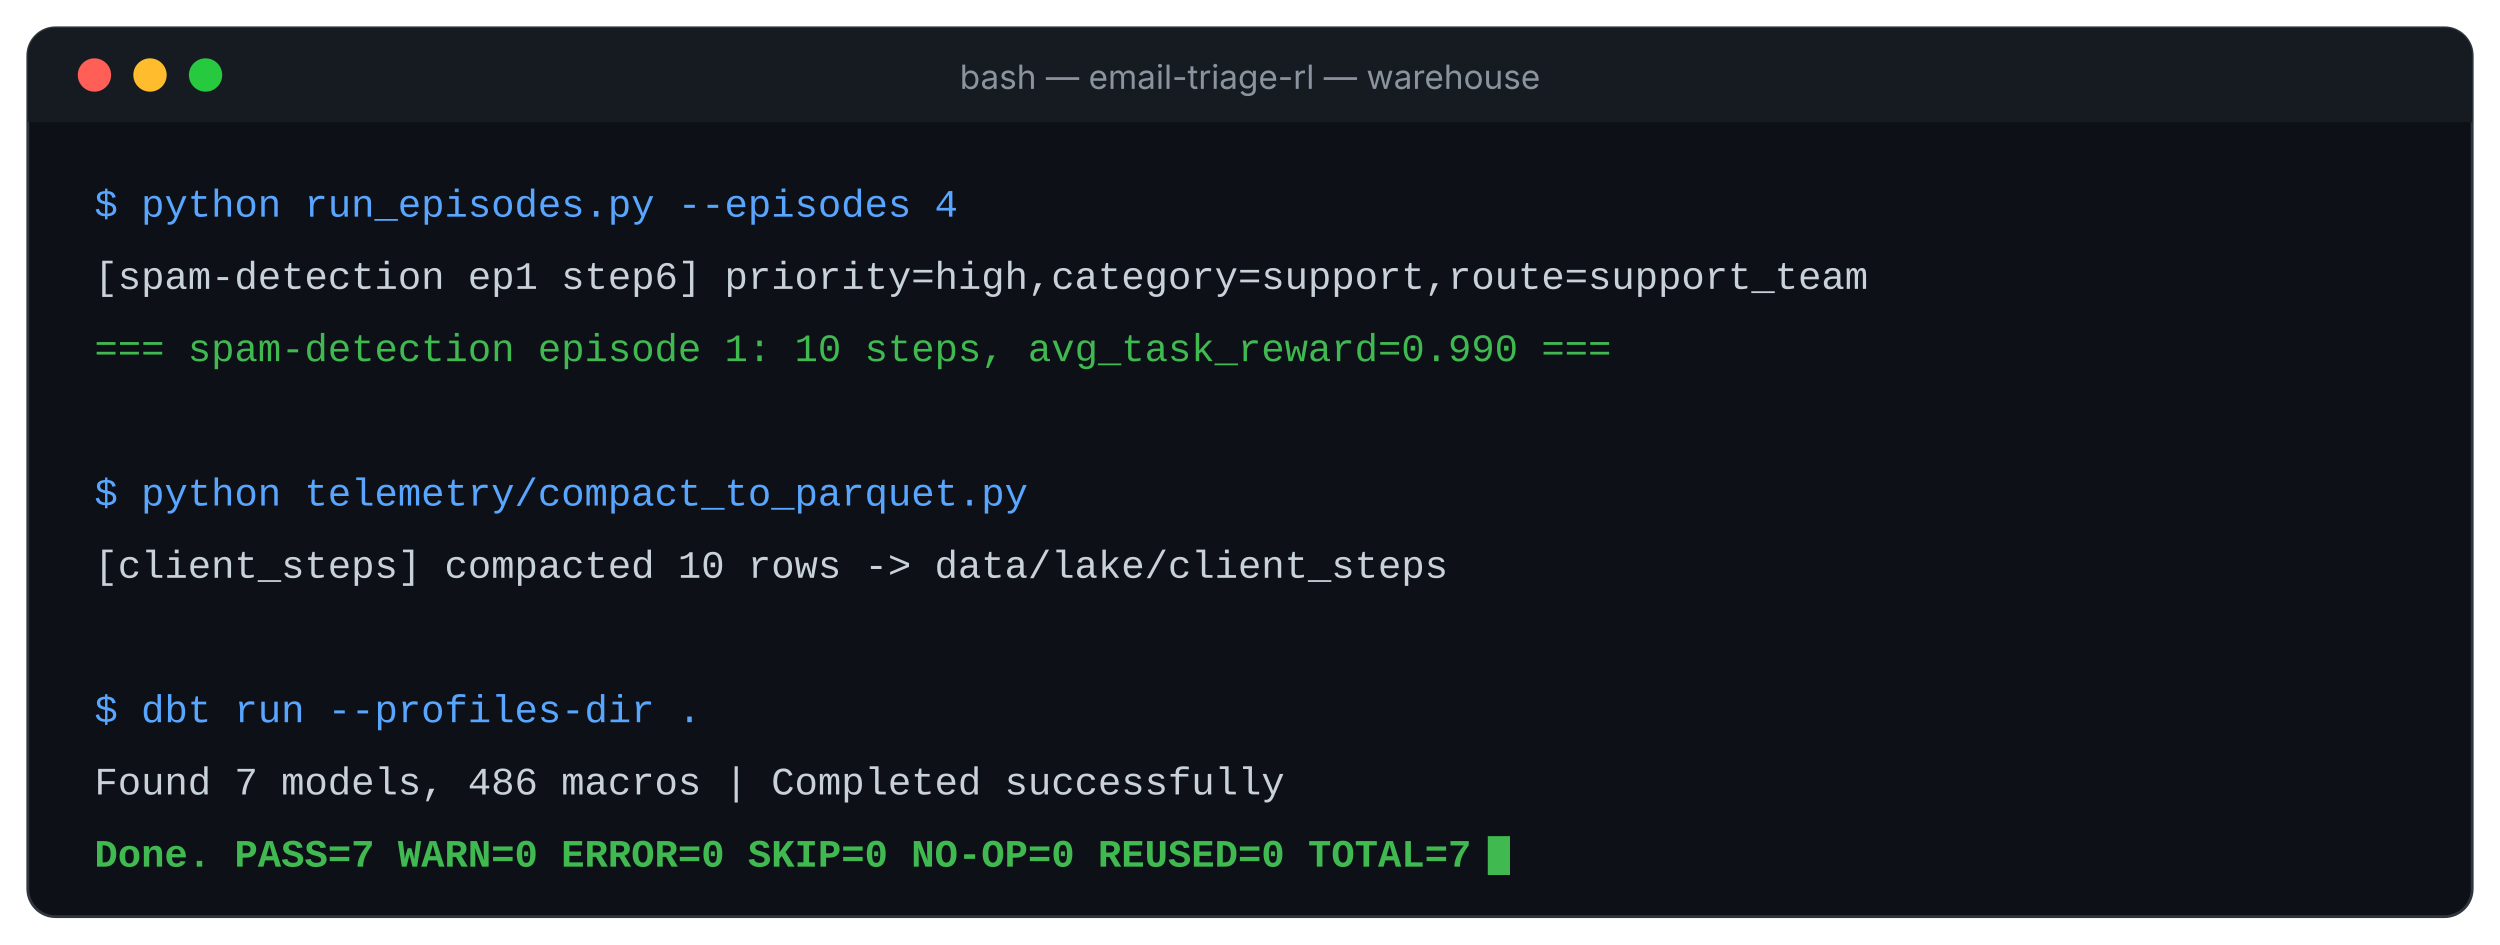
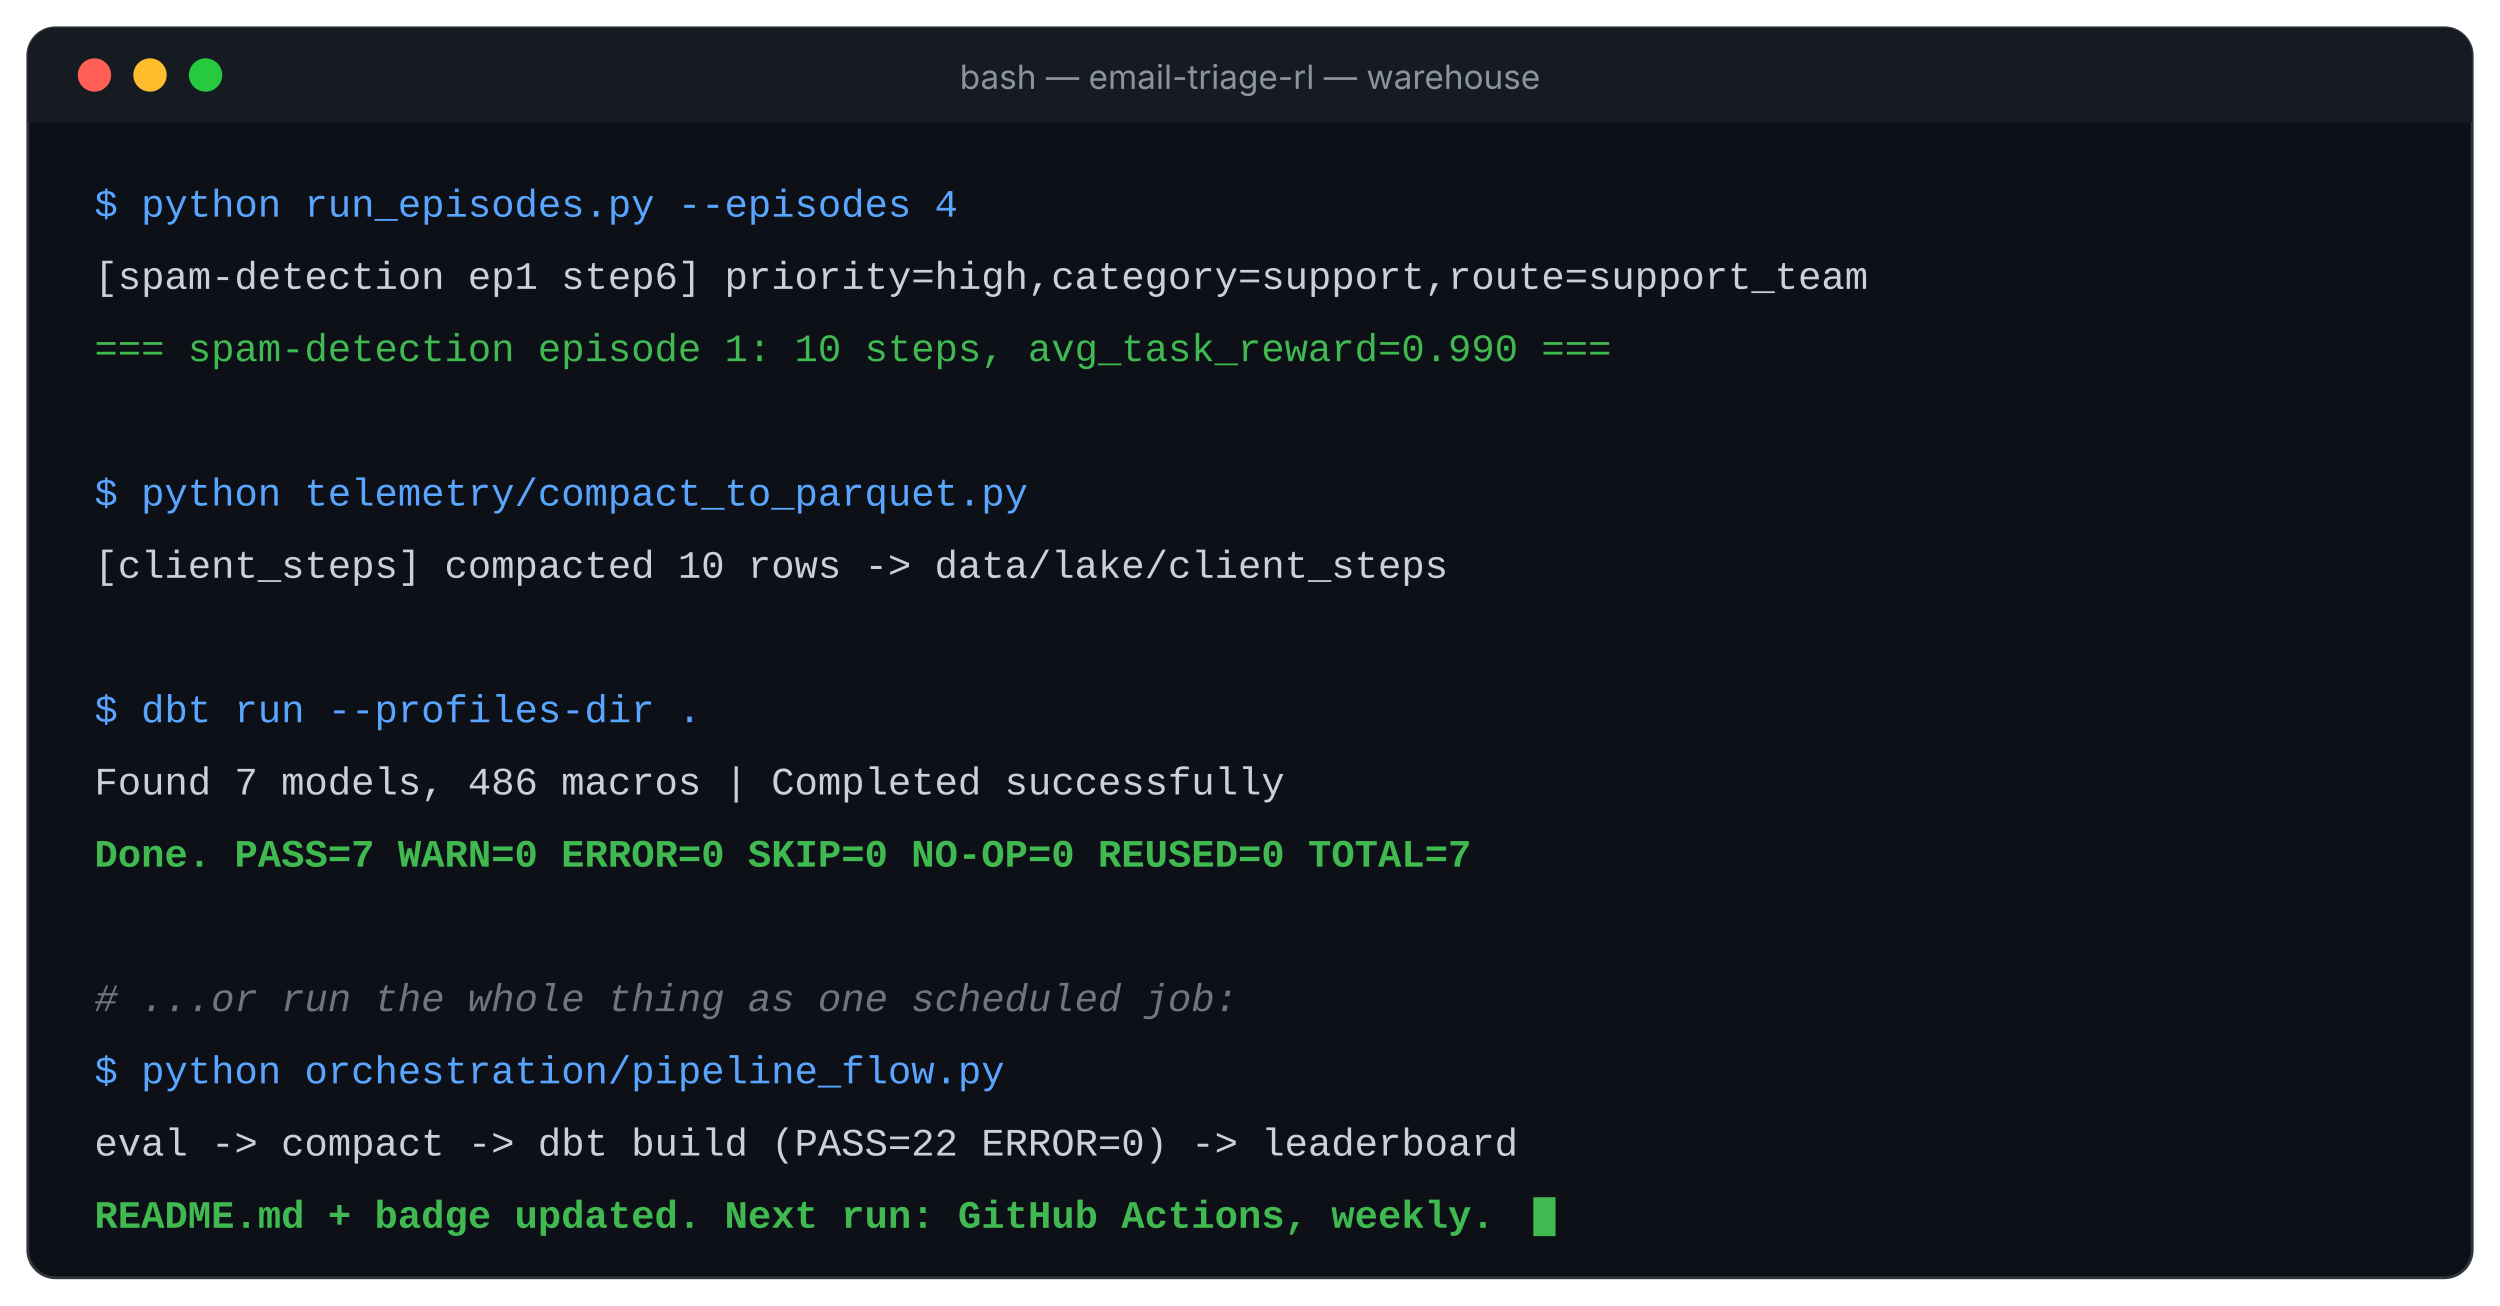
- <svg xmlns="http://www.w3.org/2000/svg" viewBox="0 0 900 340" role="img" aria-label="Terminal demo: running the email triage RL evaluation and data warehouse pipeline">
+ <svg xmlns="http://www.w3.org/2000/svg" viewBox="0 0 900 470" role="img" aria-label="Terminal demo: running the email triage RL evaluation and data warehouse pipeline manually, then the same thing automatically via the scheduled orchestration pipeline">
  <defs>
    <clipPath id="winclip">
-       <rect x="10" y="10" width="880" height="320" rx="10" />
+       <rect x="10" y="10" width="880" height="450" rx="10" />
    </clipPath>
  </defs>
-   <rect x="10" y="10" width="880" height="320" rx="10" fill="#0d1117" stroke="#30363d" stroke-width="1" />
+   <rect x="10" y="10" width="880" height="450" rx="10" fill="#0d1117" stroke="#30363d" stroke-width="1" />
  <g clip-path="url(#winclip)">
    <rect x="10" y="10" width="880" height="34" fill="#161b22" />
    <circle cx="34" cy="27" r="6" fill="#ff5f56" />
    <circle cx="54" cy="27" r="6" fill="#ffbd2e" />
    <circle cx="74" cy="27" r="6" fill="#27c93f" />
    <text x="450" y="32" text-anchor="middle" font-family="-apple-system,Segoe UI,sans-serif" font-size="12" fill="#8b949e">bash — email-triage-rl — warehouse</text>
    <text x="34" y="78" font-family="'SFMono-Regular',Consolas,'Liberation Mono',Menlo,monospace" font-size="14" fill="#58a6ff" opacity="1">$ python run_episodes.py --episodes 4
-       <animate attributeName="opacity" keyTimes="0;0.025;0.029;0.893;0.929;1" values="0;0;1;1;0;0" dur="14.0s" begin="0s" repeatCount="indefinite" />
+       <animate attributeName="opacity" keyTimes="0;0.021;0.024;0.894;0.924;1" values="0;0;1;1;0;0" dur="16.5s" begin="0s" repeatCount="indefinite" />
    </text>
    <text x="34" y="104" font-family="'SFMono-Regular',Consolas,'Liberation Mono',Menlo,monospace" font-size="14" fill="#c9d1d9" opacity="1">[spam-detection ep1 step6] priority=high,category=support,route=support_team
-       <animate attributeName="opacity" keyTimes="0;0.086;0.089;0.893;0.929;1" values="0;0;1;1;0;0" dur="14.0s" begin="0s" repeatCount="indefinite" />
+       <animate attributeName="opacity" keyTimes="0;0.073;0.076;0.894;0.924;1" values="0;0;1;1;0;0" dur="16.5s" begin="0s" repeatCount="indefinite" />
    </text>
    <text x="34" y="130" font-family="'SFMono-Regular',Consolas,'Liberation Mono',Menlo,monospace" font-size="14" fill="#3fb950" opacity="1">=== spam-detection episode 1: 10 steps, avg_task_reward=0.990 ===
-       <animate attributeName="opacity" keyTimes="0;0.146;0.15;0.893;0.929;1" values="0;0;1;1;0;0" dur="14.0s" begin="0s" repeatCount="indefinite" />
+       <animate attributeName="opacity" keyTimes="0;0.124;0.127;0.894;0.924;1" values="0;0;1;1;0;0" dur="16.5s" begin="0s" repeatCount="indefinite" />
    </text>
    <text x="34" y="182" font-family="'SFMono-Regular',Consolas,'Liberation Mono',Menlo,monospace" font-size="14" fill="#58a6ff" opacity="1">$ python telemetry/compact_to_parquet.py
-       <animate attributeName="opacity" keyTimes="0;0.207;0.211;0.893;0.929;1" values="0;0;1;1;0;0" dur="14.0s" begin="0s" repeatCount="indefinite" />
+       <animate attributeName="opacity" keyTimes="0;0.176;0.179;0.894;0.924;1" values="0;0;1;1;0;0" dur="16.5s" begin="0s" repeatCount="indefinite" />
    </text>
    <text x="34" y="208" font-family="'SFMono-Regular',Consolas,'Liberation Mono',Menlo,monospace" font-size="14" fill="#c9d1d9" opacity="1">[client_steps] compacted 10 rows -&gt; data/lake/client_steps
-       <animate attributeName="opacity" keyTimes="0;0.268;0.271;0.893;0.929;1" values="0;0;1;1;0;0" dur="14.0s" begin="0s" repeatCount="indefinite" />
+       <animate attributeName="opacity" keyTimes="0;0.227;0.23;0.894;0.924;1" values="0;0;1;1;0;0" dur="16.5s" begin="0s" repeatCount="indefinite" />
    </text>
    <text x="34" y="260" font-family="'SFMono-Regular',Consolas,'Liberation Mono',Menlo,monospace" font-size="14" fill="#58a6ff" opacity="1">$ dbt run --profiles-dir .
-       <animate attributeName="opacity" keyTimes="0;0.329;0.332;0.893;0.929;1" values="0;0;1;1;0;0" dur="14.0s" begin="0s" repeatCount="indefinite" />
+       <animate attributeName="opacity" keyTimes="0;0.279;0.282;0.894;0.924;1" values="0;0;1;1;0;0" dur="16.5s" begin="0s" repeatCount="indefinite" />
    </text>
    <text x="34" y="286" font-family="'SFMono-Regular',Consolas,'Liberation Mono',Menlo,monospace" font-size="14" fill="#c9d1d9" opacity="1">Found 7 models, 486 macros  |  Completed successfully
-       <animate attributeName="opacity" keyTimes="0;0.389;0.393;0.893;0.929;1" values="0;0;1;1;0;0" dur="14.0s" begin="0s" repeatCount="indefinite" />
+       <animate attributeName="opacity" keyTimes="0;0.33;0.333;0.894;0.924;1" values="0;0;1;1;0;0" dur="16.5s" begin="0s" repeatCount="indefinite" />
    </text>
    <text x="34" y="312" font-family="'SFMono-Regular',Consolas,'Liberation Mono',Menlo,monospace" font-size="14" fill="#3fb950" font-weight="700" opacity="1">Done. PASS=7 WARN=0 ERROR=0 SKIP=0 NO-OP=0 REUSED=0 TOTAL=7
-       <animate attributeName="opacity" keyTimes="0;0.45;0.454;0.893;0.929;1" values="0;0;1;1;0;0" dur="14.0s" begin="0s" repeatCount="indefinite" />
+       <animate attributeName="opacity" keyTimes="0;0.382;0.385;0.894;0.924;1" values="0;0;1;1;0;0" dur="16.5s" begin="0s" repeatCount="indefinite" />
    </text>
-     <rect x="535.6" y="301" width="8" height="14" fill="#3fb950">
-       <animate attributeName="opacity" values="1;1;0;0;1" keyTimes="0;0.4;0.5;0.9;1" dur="1s" begin="0s" repeatCount="indefinite" />
+     <text x="34" y="364" font-family="'SFMono-Regular',Consolas,'Liberation Mono',Menlo,monospace" font-size="14" fill="#6e7681" font-style="italic" opacity="1"># ...or run the whole thing as one scheduled job:
+       <animate attributeName="opacity" keyTimes="0;0.436;0.439;0.894;0.924;1" values="0;0;1;1;0;0" dur="16.5s" begin="0s" repeatCount="indefinite" />
+     </text>
+     <text x="34" y="390" font-family="'SFMono-Regular',Consolas,'Liberation Mono',Menlo,monospace" font-size="14" fill="#58a6ff" opacity="1">$ python orchestration/pipeline_flow.py
+       <animate attributeName="opacity" keyTimes="0;0.488;0.491;0.894;0.924;1" values="0;0;1;1;0;0" dur="16.5s" begin="0s" repeatCount="indefinite" />
+     </text>
+     <text x="34" y="416" font-family="'SFMono-Regular',Consolas,'Liberation Mono',Menlo,monospace" font-size="14" fill="#c9d1d9" opacity="1">eval -&gt; compact -&gt; dbt build (PASS=22 ERROR=0) -&gt; leaderboard
+       <animate attributeName="opacity" keyTimes="0;0.539;0.542;0.894;0.924;1" values="0;0;1;1;0;0" dur="16.5s" begin="0s" repeatCount="indefinite" />
+     </text>
+     <text x="34" y="442" font-family="'SFMono-Regular',Consolas,'Liberation Mono',Menlo,monospace" font-size="14" fill="#3fb950" font-weight="700" opacity="1">README.md + badge updated. Next run: GitHub Actions, weekly.
+       <animate attributeName="opacity" keyTimes="0;0.591;0.594;0.894;0.924;1" values="0;0;1;1;0;0" dur="16.5s" begin="0s" repeatCount="indefinite" />
+     </text>
+     <rect x="552" y="431" width="8" height="14" fill="#3fb950">
+       <animate attributeName="opacity" values="0;0;1;1;0;0;0;1;1;0" keyTimes="0;0.591;0.61;0.65;0.69;0.73;0.894;0.9;0.95;1" dur="16.5s" begin="0s" repeatCount="indefinite" />
    </rect>
  </g>
</svg>
